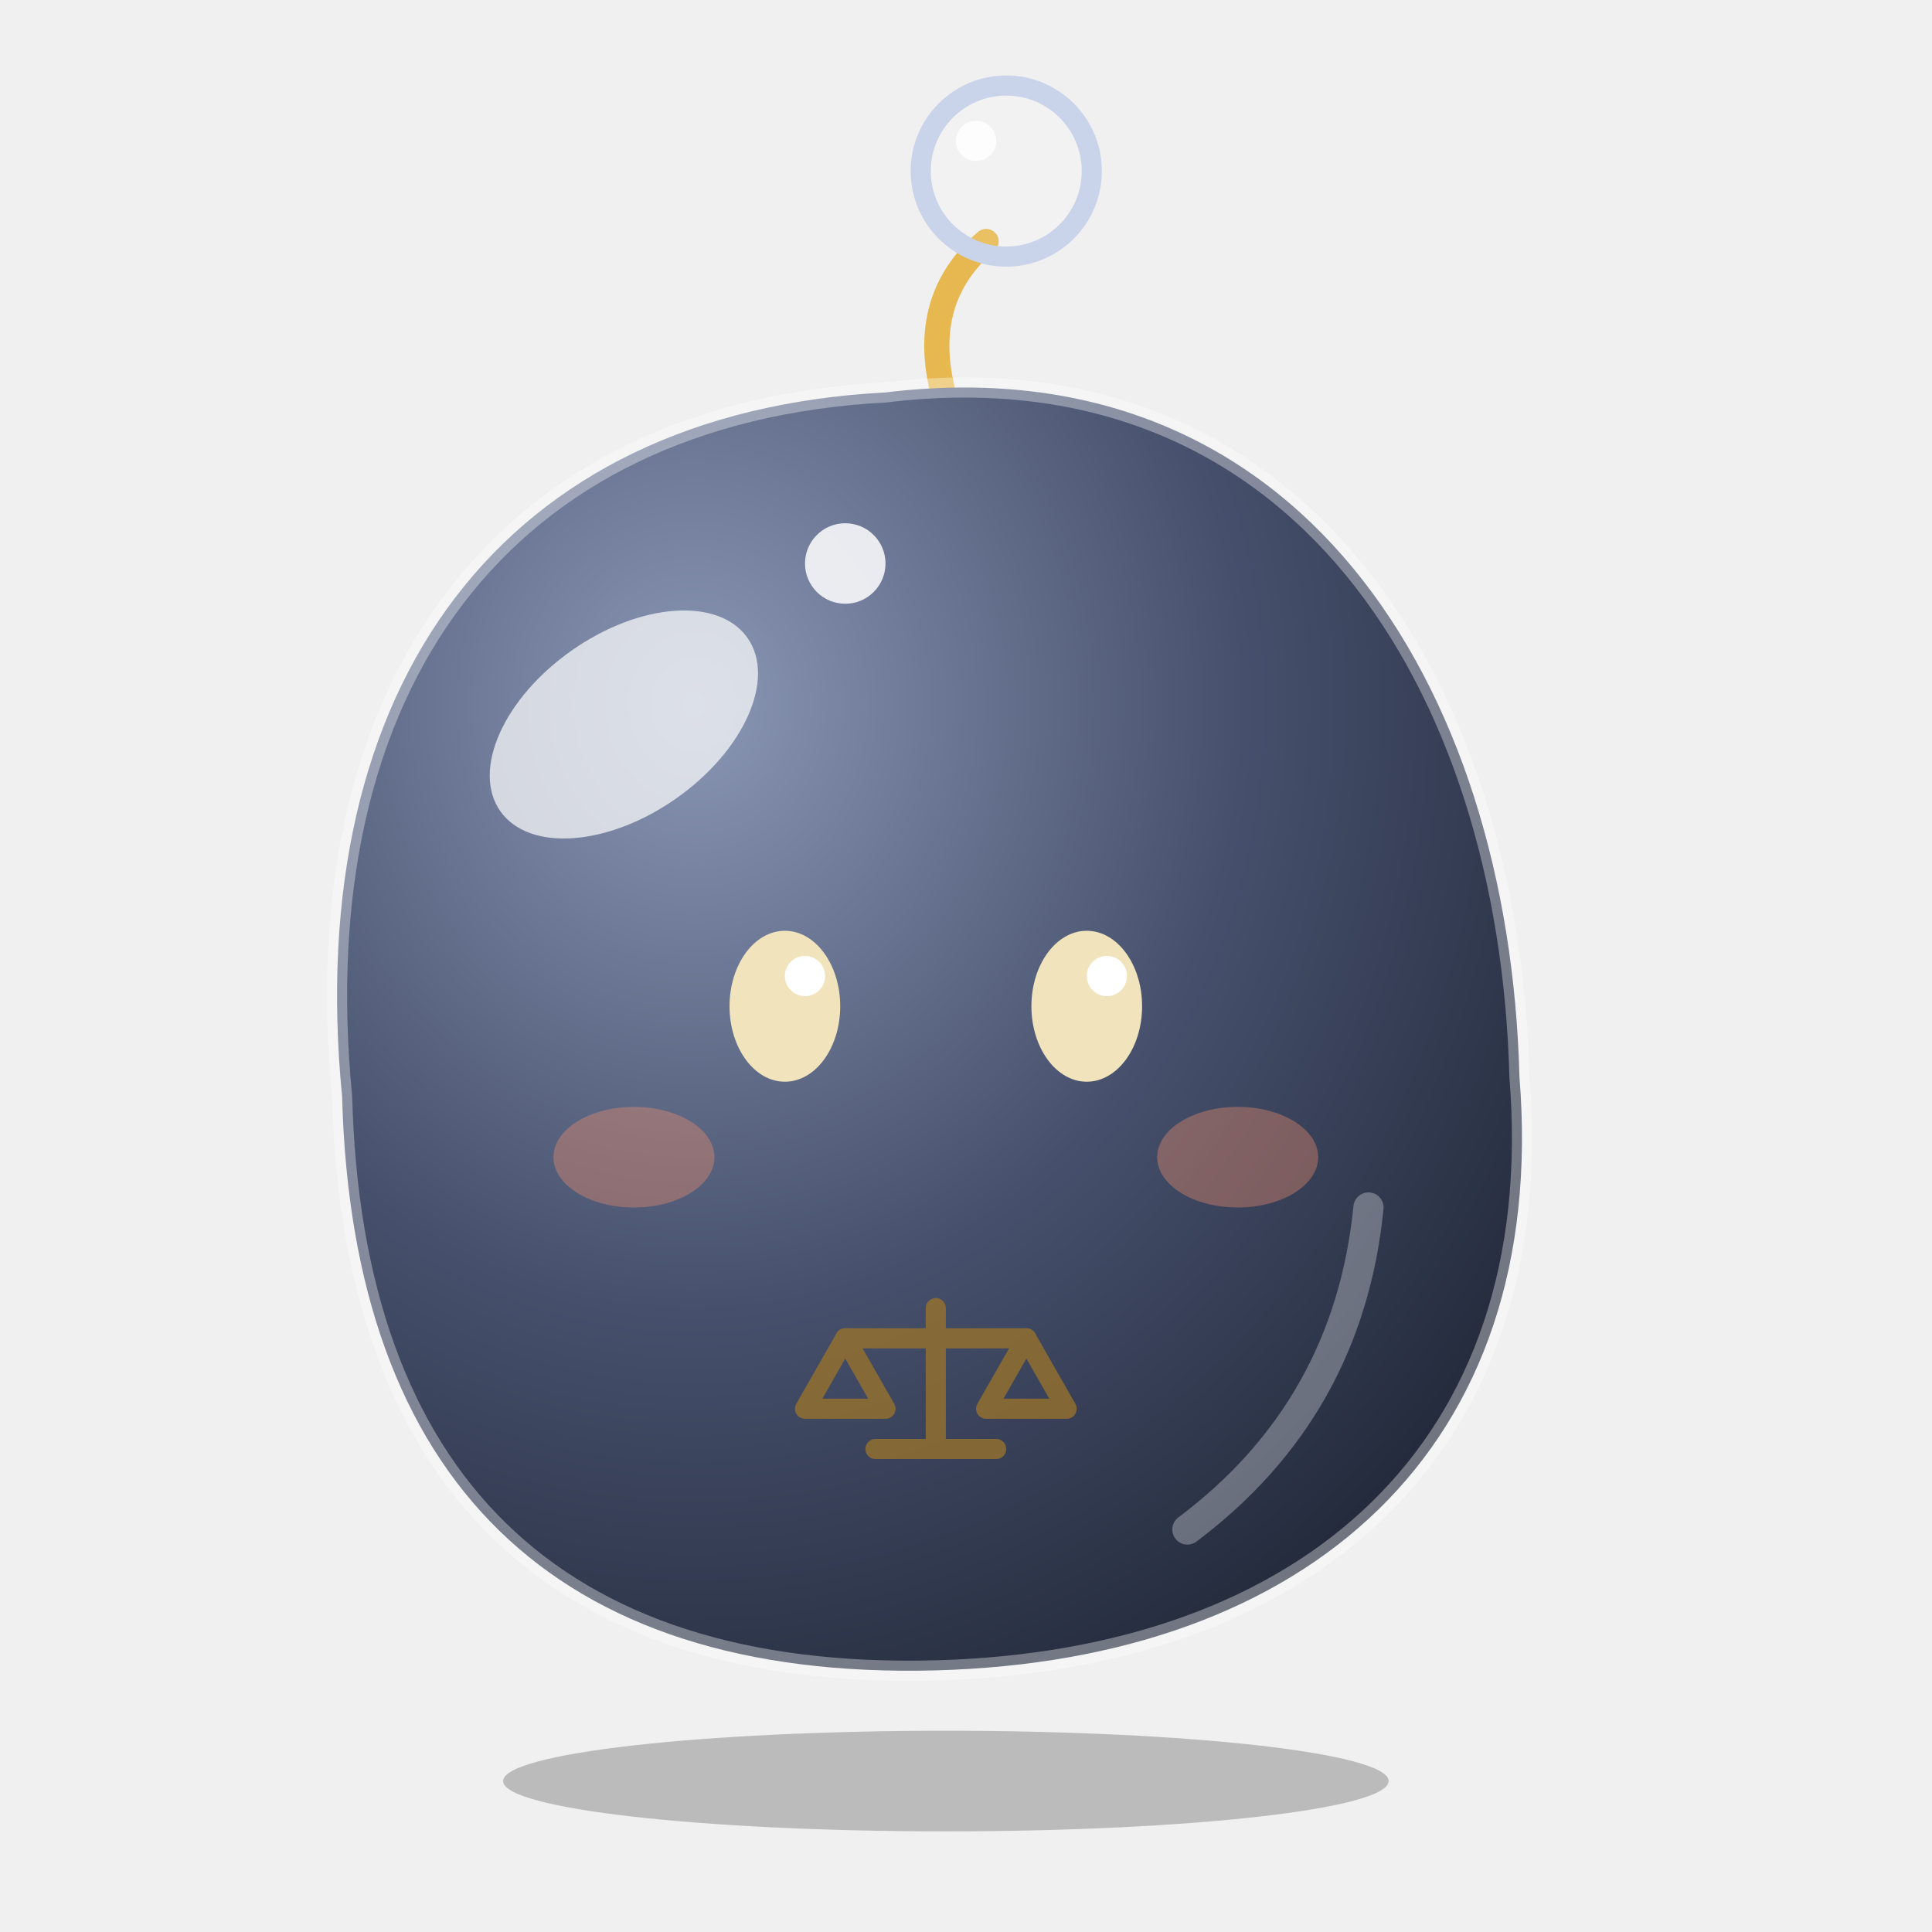
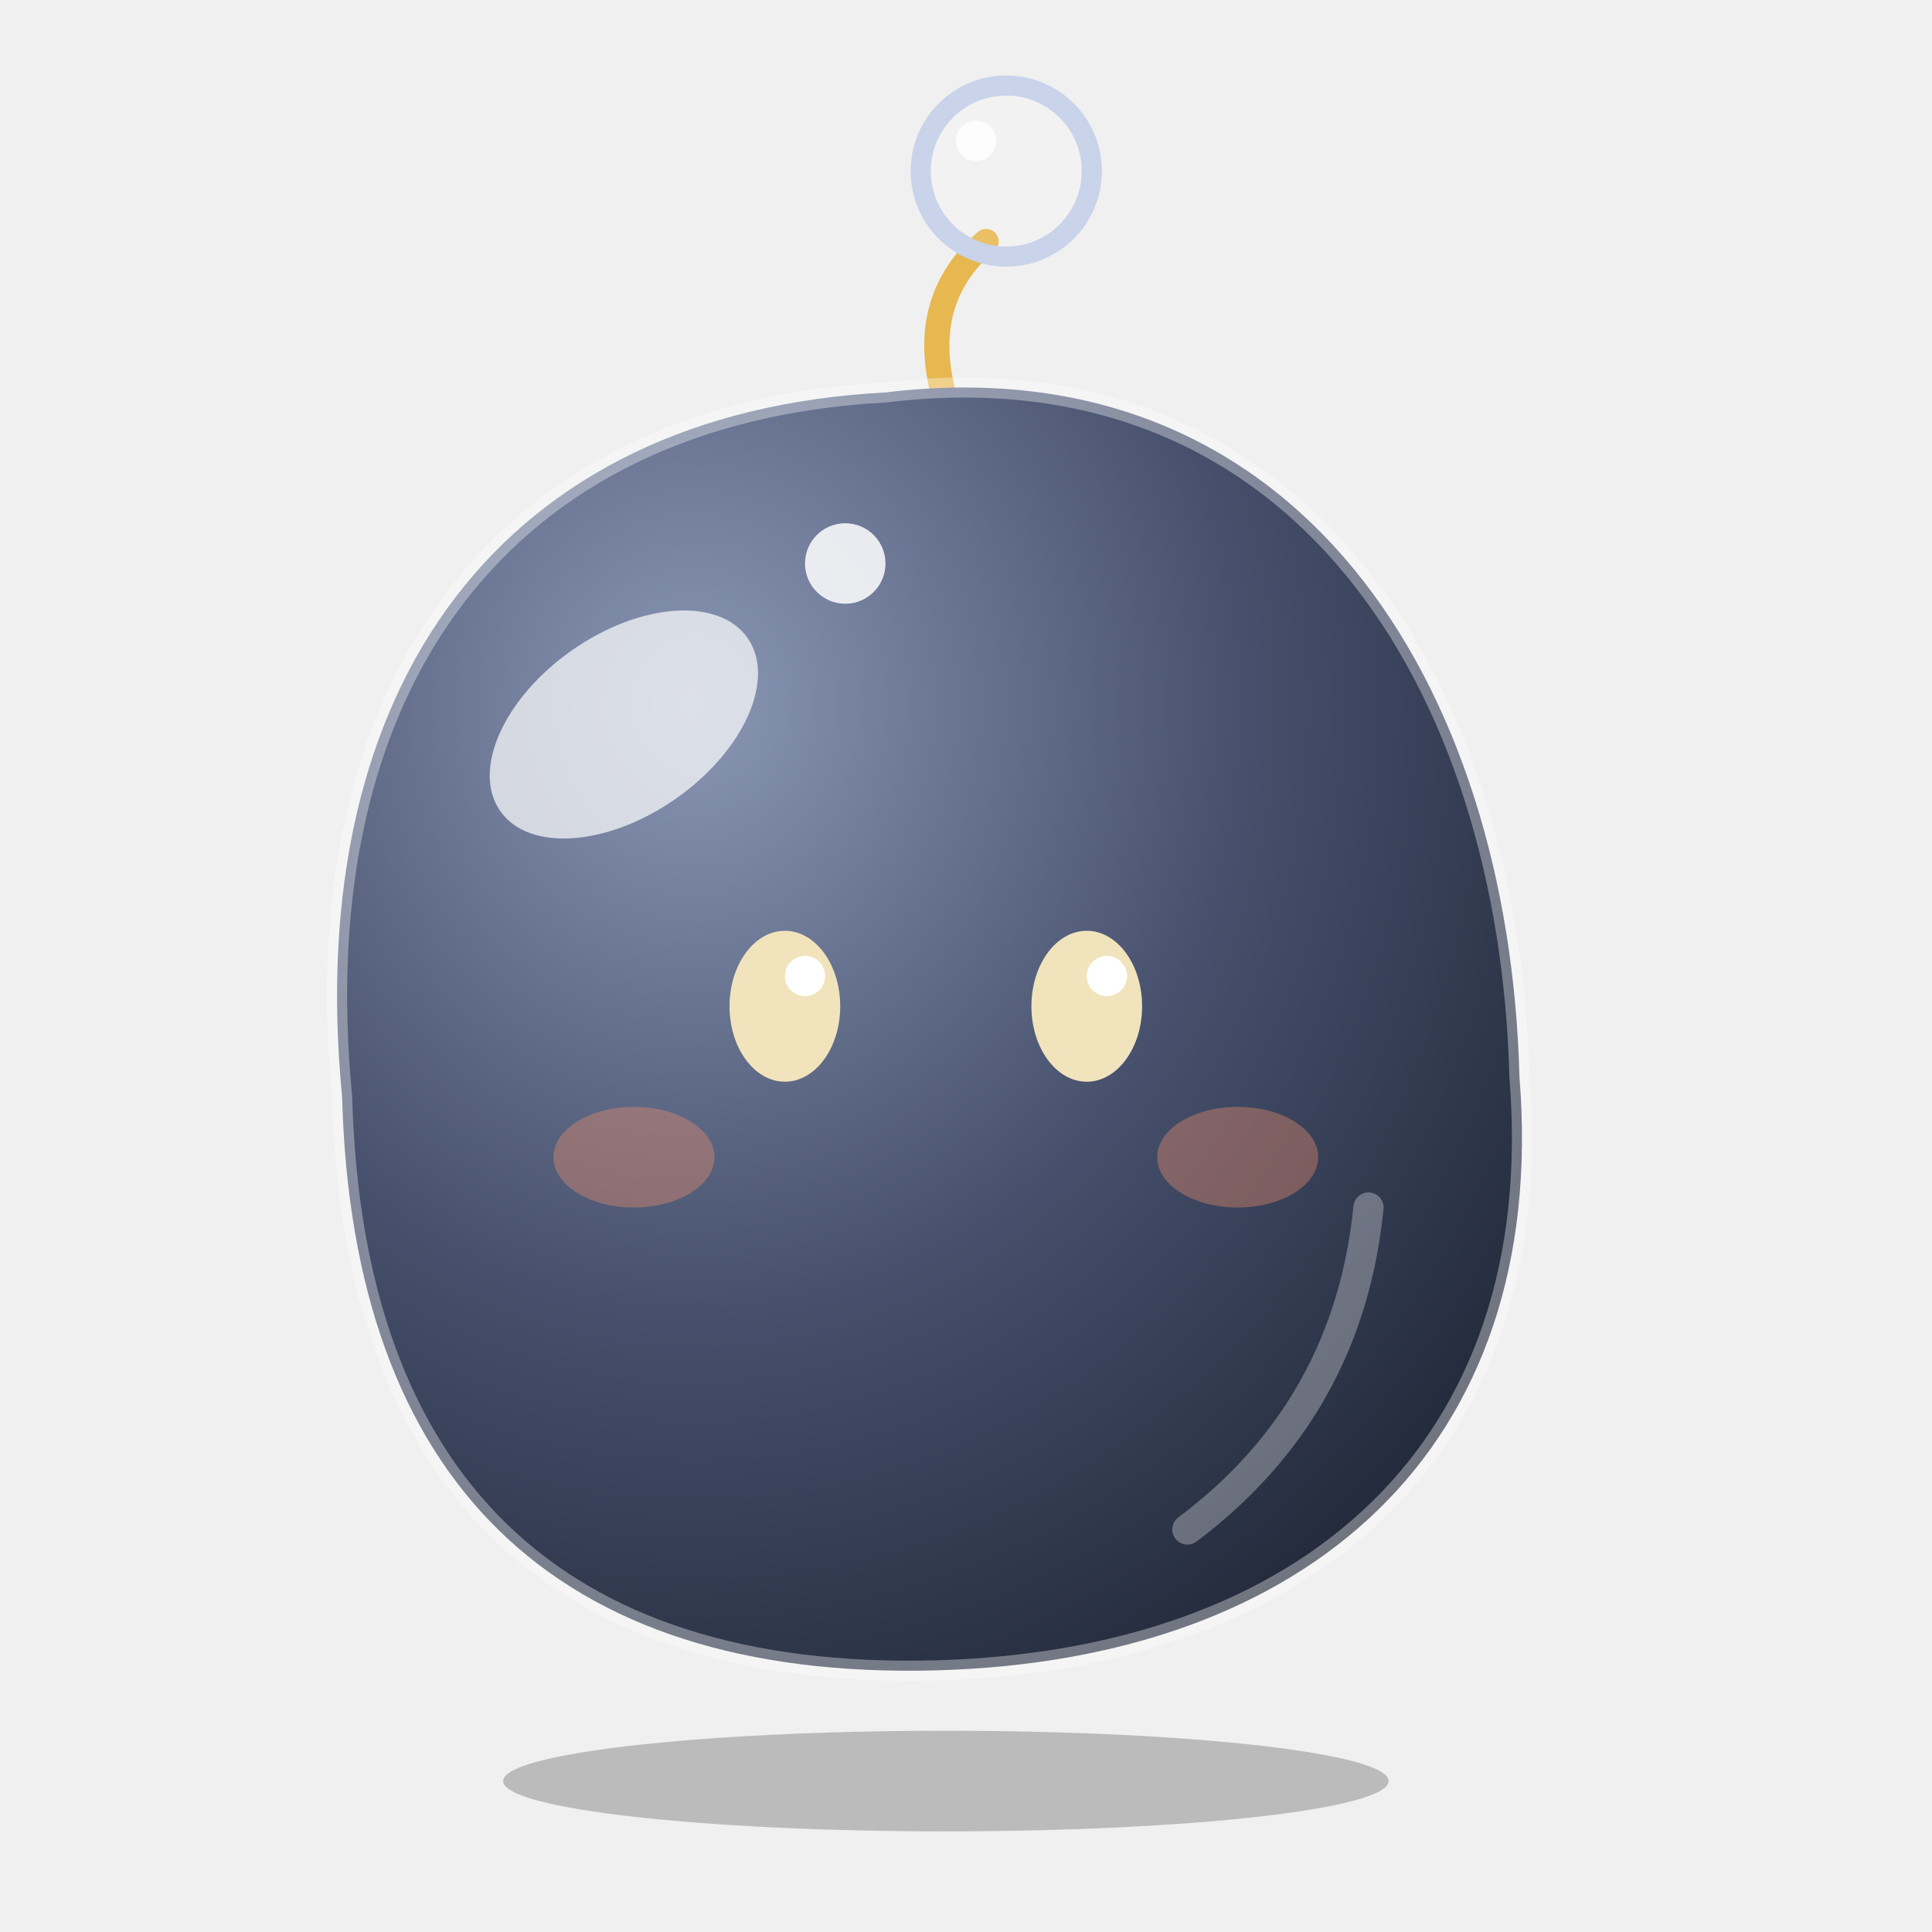
<svg xmlns="http://www.w3.org/2000/svg" width="192" height="192" viewBox="0 0 192 192" role="img" aria-labelledby="title desc">
  <defs>
    <radialGradient id="body" cx=".3" cy=".25" r=".85">
      <stop stop-color="#8a97b5" />
      <stop offset=".55" stop-color="#46506c" />
      <stop offset="1" stop-color="#232a3b" />
    </radialGradient>
  </defs>
  <style>.blob{animation:breathe 4.5s ease-in-out infinite;transform-origin:92px 166px}.eyes{animation:blink 6s infinite;transform-origin:93px 100px}@keyframes breathe{50%{transform:translateY(-3px) scale(1.02,.98)}}@keyframes blink{0%,44%,48%,100%{transform:scaleY(1)}46%{transform:scaleY(.1)}}@media(prefers-reduced-motion:reduce){.blob,.eyes{animation:none}}</style>
  <ellipse cx="94" cy="177" rx="44" ry="5" fill="#000000" opacity=".22" />
  <g class="blob" stroke-linecap="round" stroke-linejoin="round">
    <g class="head">
      <path d="M94 40Q91 30 98 24" fill="none" stroke="#e6b84f" stroke-width="2.5" />
      <circle cx="100" cy="17" r="8.5" fill="#ffffff" fill-opacity=".12" stroke="#c9d3ea" stroke-width="2" />
      <circle cx="97" cy="14" r="2" fill="#ffffff" opacity=".85" />
      <path d="M34 109C30 68 50 41 88 39C129 34 150 68 151 107C154 144 130 165 93 166C55 167 35 147 34 109Z" fill="url(#body)" />
      <path d="M34 109C30 68 50 41 88 39C129 34 150 68 151 107C154 144 130 165 93 166C55 167 35 147 34 109Z" fill="none" stroke="#ffffff" stroke-opacity=".35" stroke-width="2" />
      <ellipse cx="62" cy="72" rx="15" ry="9" transform="rotate(-35 62 72)" fill="#ffffff" opacity=".7" />
      <circle cx="84" cy="56" r="4" fill="#ffffff" opacity=".85" />
      <path d="M136 120Q134 140 118 152" fill="none" stroke="#ffffff" stroke-width="3" opacity=".3" />
      <g fill="#ef8f6b" opacity=".38">
        <ellipse cx="63" cy="115" rx="8" ry="5" />
        <ellipse cx="123" cy="115" rx="8" ry="5" />
      </g>
-       <g fill="none" stroke="#9c7428" stroke-width="2" opacity=".75">
-         <path d="M93 130V144M87 144H99M84 133H102" />
-         <path d="M84 133L80 140H88ZM102 133L98 140H106Z" />
-       </g>
      <g class="gaze">
        <g class="eyes" fill="#f1e3bc">
          <ellipse cx="78" cy="100" rx="5.5" ry="7.5" />
          <ellipse cx="108" cy="100" rx="5.5" ry="7.5" />
          <circle cx="80" cy="97" r="2" fill="#ffffff" />
          <circle cx="110" cy="97" r="2" fill="#ffffff" />
        </g>
      </g>
    </g>
  </g>
</svg>
